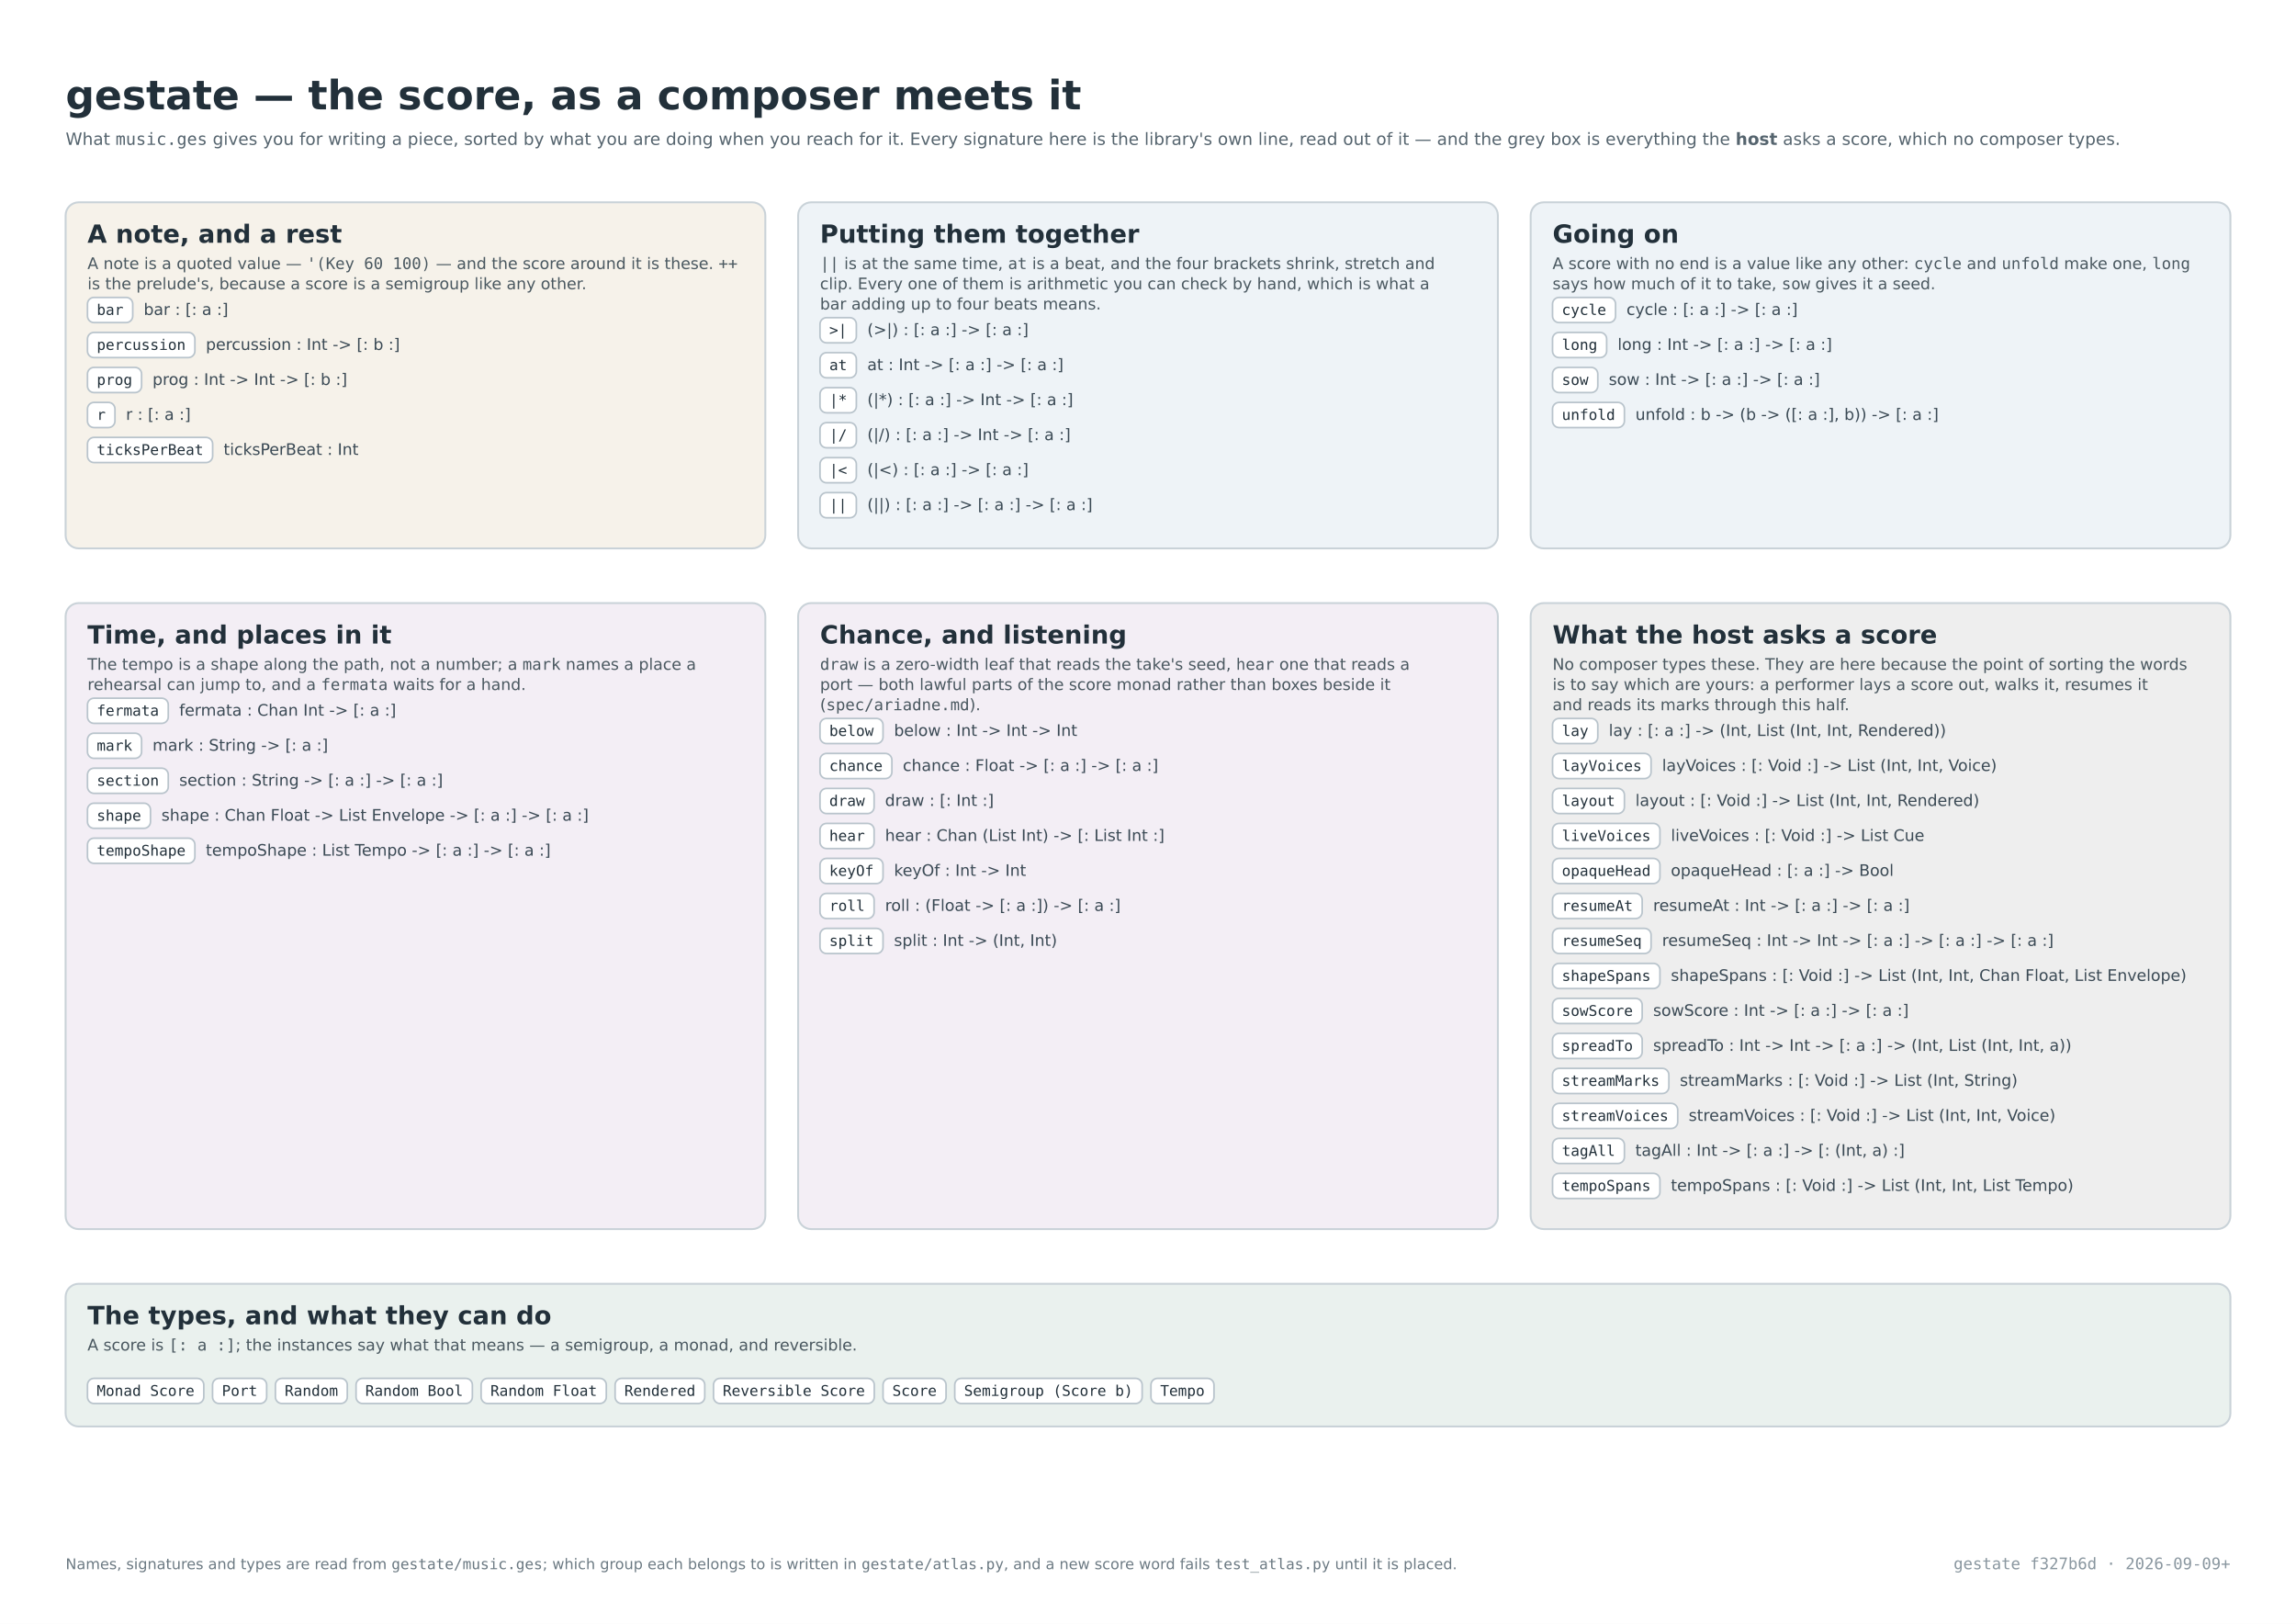
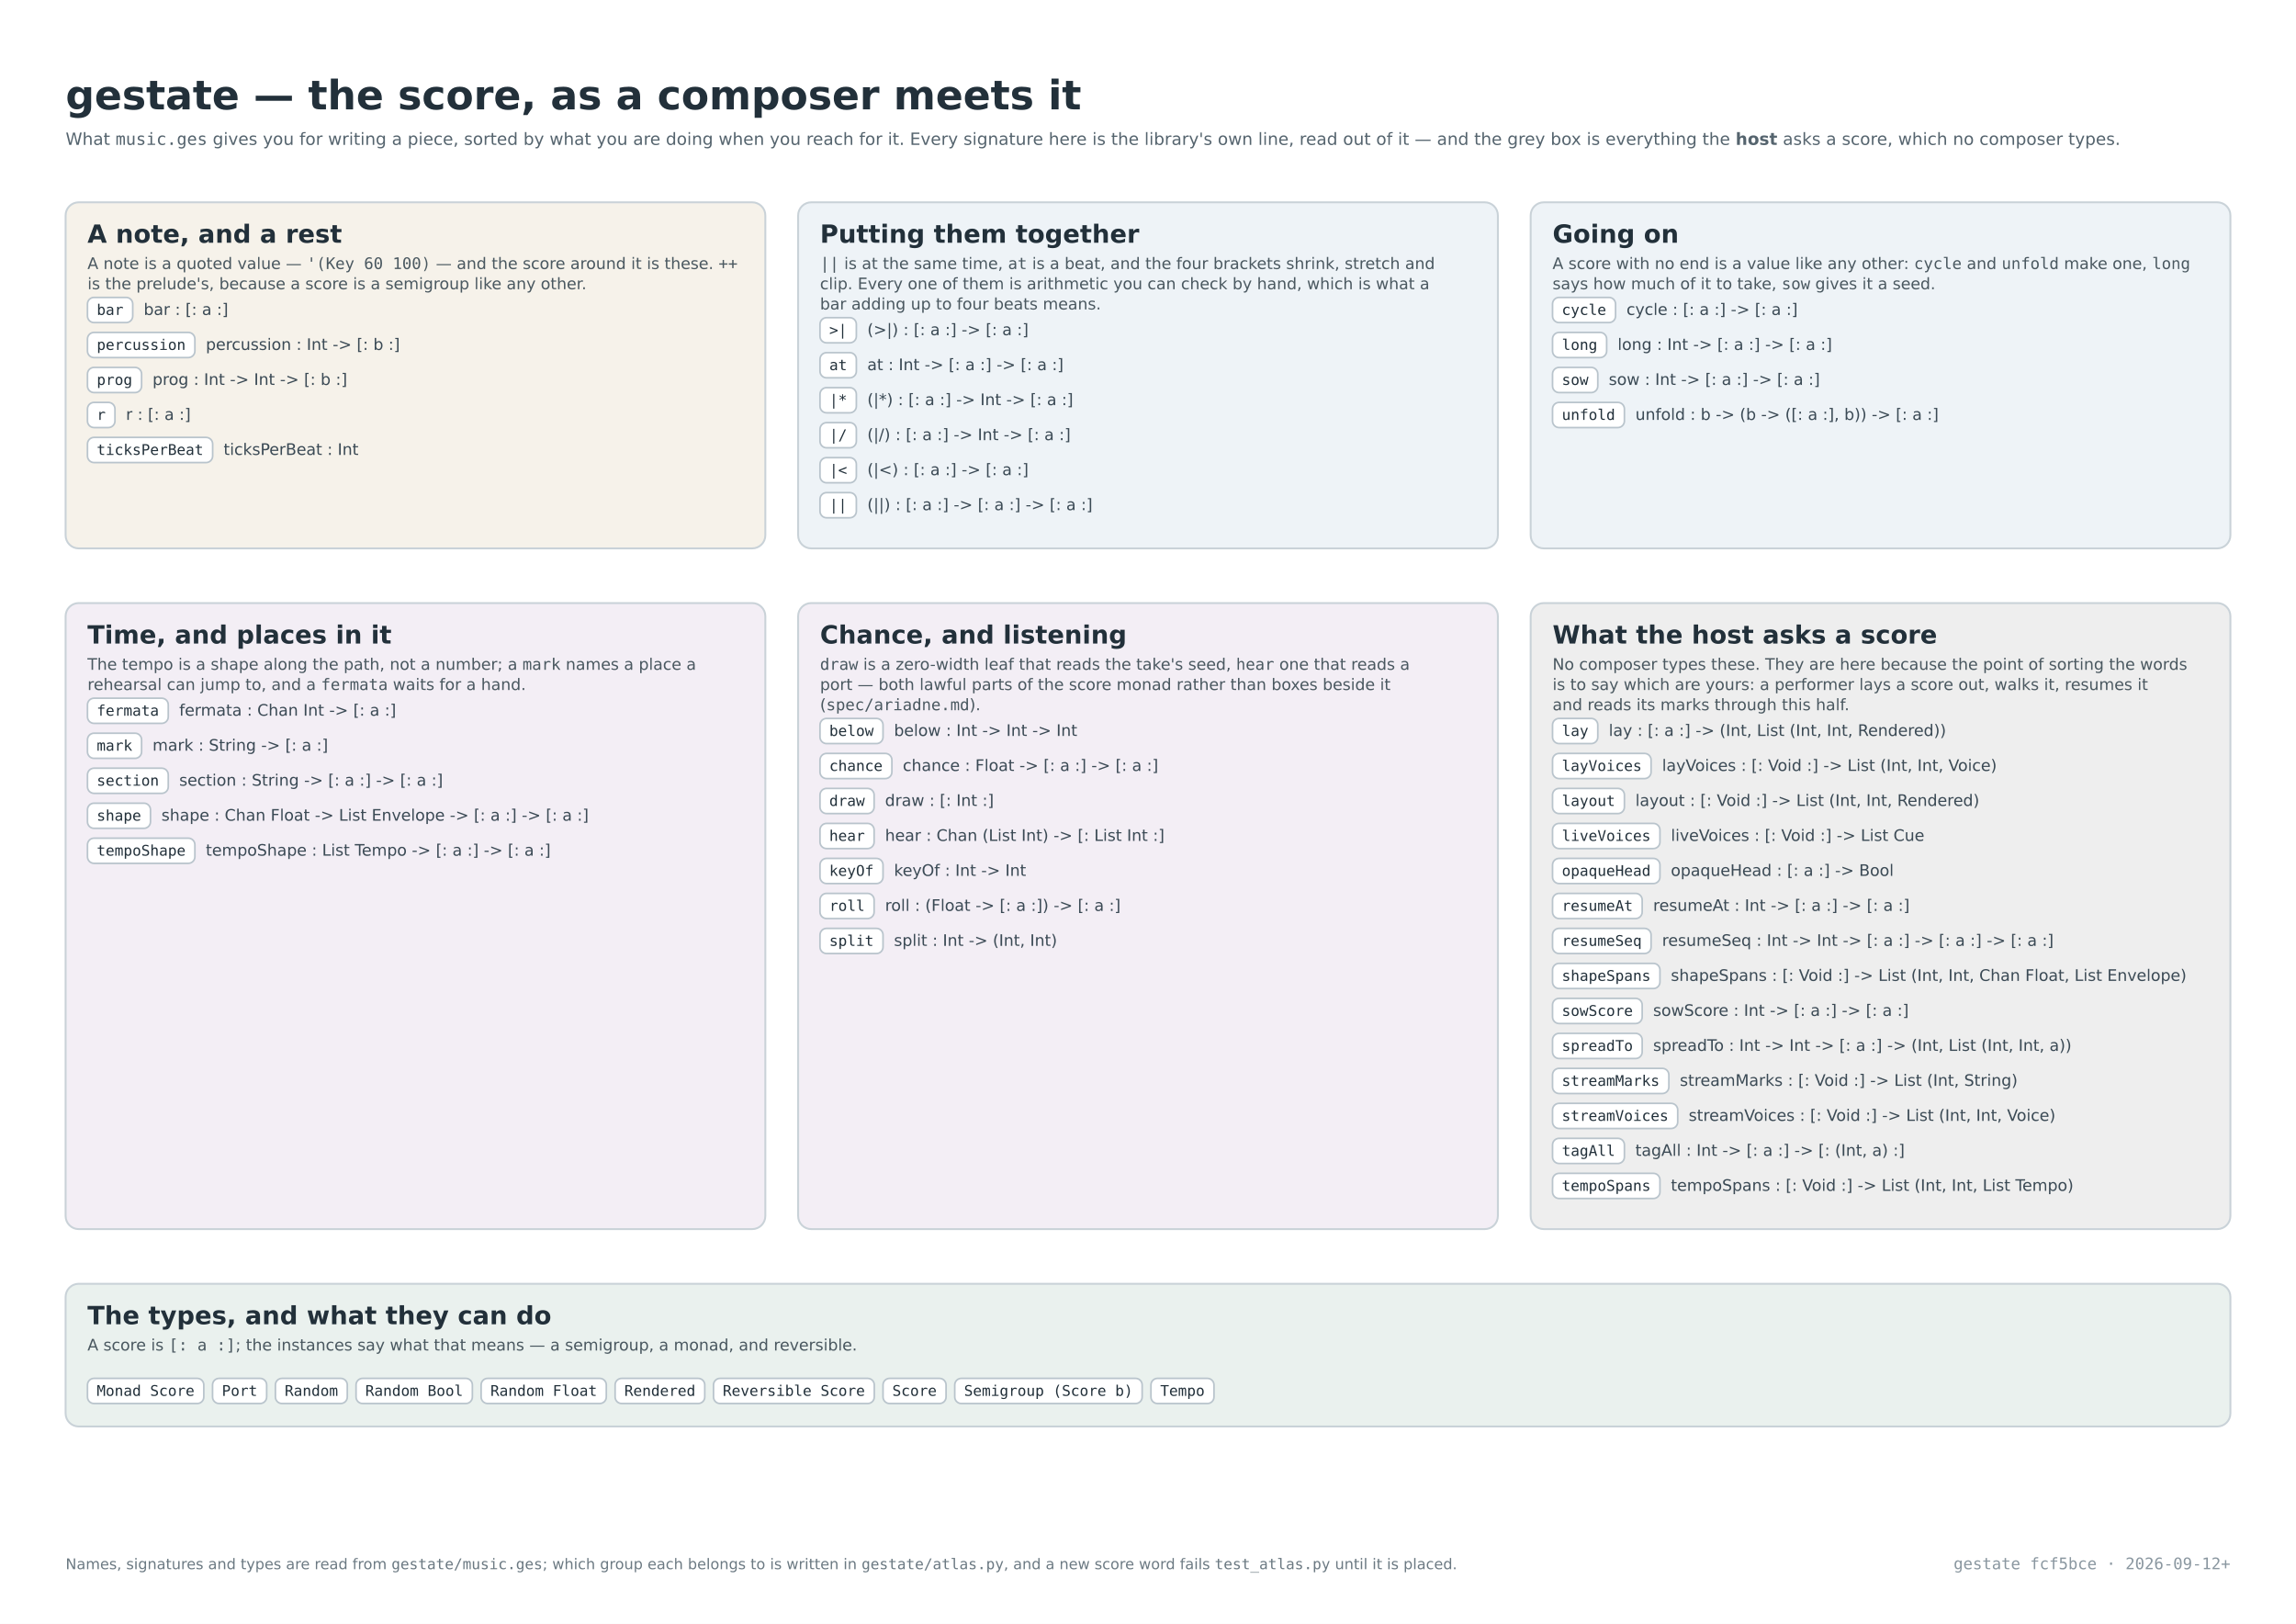
<svg xmlns="http://www.w3.org/2000/svg" width="420mm" height="297mm" viewBox="0 0 420 297">
  <defs>
    <marker id="tip" viewBox="0 0 10 10" refX="9" refY="5" markerWidth="5" markerHeight="5" orient="auto-start-reverse">
      <path d="M 0 1 L 9 5 L 0 9 z" fill="#3b4a55" />
    </marker>
  </defs>
  <style>
  text { font-family: 'DejaVu Sans', Verdana, sans-serif; fill: #22303a; }
  .mono, .chiptext { font-family: 'DejaVu Sans Mono', Consolas, monospace; }
  .title { font-size: 7.4px; font-weight: 700; }
  .subtitle { font-size: 3.1px; fill: #55646e; }
  .foot { font-size: 2.7px; fill: #6b7982; }
  .stamp { font-size: 2.9px; fill: #8a97a0; text-anchor: end; font-family: 'DejaVu Sans Mono', Consolas, monospace; }
  .lane { stroke: #c9d2d8; stroke-width: 0.35; }
  .lanetitle { font-size: 4.6px; font-weight: 700; }
  .step { font-size: 3.6px; font-weight: 700; }
  .stepnum { font-size: 3.2px; fill: #93a2ab; }
  .home { font-size: 2.6px; fill: #6b7982; text-anchor: end; }
  .refuses { font-size: 2.6px; fill: #8a5a5a; }
  .note { font-size: 2.9px; fill: #4a5860; }
  .extra { font-size: 2.9px; fill: #3b4a55; }
  .chip { fill: #ffffff; stroke: #b9c4cc; stroke-width: 0.3; }
  .chiptext { font-size: 2.7px; text-anchor: middle; }
  .edge { stroke: #3b4a55; stroke-width: 0.55; fill: none; }
  .edgetext { font-size: 2.7px; fill: #3b4a55; text-anchor: middle; }
</style>
  <rect x="0" y="0" width="420" height="297" fill="#ffffff" />
  <text class="title" x="12.00" y="20.00">gestate — the score, as a composer meets it</text>
  <text class="subtitle" x="12.00" y="26.50">What <tspan class="mono">music.ges</tspan> gives you for writing a piece, sorted by what you are doing when you reach for it. Every signature here is the library's own line, read out of it — and the grey box is everything the <tspan font-weight="700">host</tspan> asks a score, which no composer types.</text>
  <text class="foot" x="12.00" y="287.00">Names, signatures and types are read from <tspan class="mono">gestate/music.ges</tspan>; which group each belongs to is written in <tspan class="mono">gestate/atlas.py</tspan>, and a new score word fails <tspan class="mono">test_atlas.py</tspan> until it is placed.</text>
-   <text class="stamp" x="408.00" y="287.00">gestate f327b6d · 2026-09-09+</text>
+   <text class="stamp" x="408.00" y="287.00">gestate fcf5bce · 2026-09-12+</text>
  <rect class="lane" x="12.00" y="37.00" width="128.00" height="63.30" rx="2.4" style="fill:#f6f2ea" />
  <text class="lanetitle" x="16.00" y="44.40">A note, and a rest</text>
  <text class="note" x="16.00" y="49.20">A note is a quoted value — <tspan class="mono">'(Key 60 100)</tspan> — and the score around it is these. <tspan class="mono">++</tspan>
  </text>
  <text class="note" x="16.00" y="52.90">is the prelude's, because a score is a semigroup like any other.</text>
  <rect class="chip" x="16.00" y="54.40" width="8.28" height="4.6" rx="1.2" />
  <text class="chiptext" x="20.14" y="57.60">bar</text>
  <text class="extra" x="26.28" y="57.60">bar : [: a :]</text>
  <rect class="chip" x="16.00" y="60.80" width="19.65" height="4.6" rx="1.2" />
  <text class="chiptext" x="25.83" y="64.00">percussion</text>
  <text class="extra" x="37.65" y="64.00">percussion : Int -&gt; [: b :]</text>
  <rect class="chip" x="16.00" y="67.20" width="9.90" height="4.6" rx="1.2" />
  <text class="chiptext" x="20.95" y="70.40">prog</text>
  <text class="extra" x="27.90" y="70.40">prog : Int -&gt; Int -&gt; [: b :]</text>
  <rect class="chip" x="16.00" y="73.60" width="5.03" height="4.6" rx="1.2" />
  <text class="chiptext" x="18.51" y="76.80">r</text>
  <text class="extra" x="23.03" y="76.80">r : [: a :]</text>
  <rect class="chip" x="16.00" y="80.00" width="22.90" height="4.6" rx="1.2" />
  <text class="chiptext" x="27.45" y="83.20">ticksPerBeat</text>
  <text class="extra" x="40.90" y="83.20">ticksPerBeat : Int</text>
  <rect class="lane" x="146.00" y="37.00" width="128.00" height="63.30" rx="2.4" style="fill:#eef3f7" />
  <text class="lanetitle" x="150.00" y="44.40">Putting them together</text>
  <text class="note" x="150.00" y="49.20">
    <tspan class="mono">||</tspan> is at the same time, <tspan class="mono">at</tspan> is a beat, and the four brackets shrink, stretch and</text>
  <text class="note" x="150.00" y="52.90">clip. Every one of them is arithmetic you can check by hand, which is what a</text>
  <text class="note" x="150.00" y="56.60">bar adding up to four beats means.</text>
  <rect class="chip" x="150.00" y="58.10" width="6.65" height="4.6" rx="1.2" />
  <text class="chiptext" x="153.33" y="61.30">&gt;|</text>
  <text class="extra" x="158.65" y="61.30">(&gt;|) : [: a :] -&gt; [: a :]</text>
  <rect class="chip" x="150.00" y="64.50" width="6.65" height="4.6" rx="1.2" />
  <text class="chiptext" x="153.33" y="67.70">at</text>
  <text class="extra" x="158.65" y="67.70">at : Int -&gt; [: a :] -&gt; [: a :]</text>
  <rect class="chip" x="150.00" y="70.90" width="6.65" height="4.6" rx="1.2" />
  <text class="chiptext" x="153.33" y="74.10">|*</text>
  <text class="extra" x="158.65" y="74.10">(|*) : [: a :] -&gt; Int -&gt; [: a :]</text>
  <rect class="chip" x="150.00" y="77.30" width="6.65" height="4.6" rx="1.2" />
  <text class="chiptext" x="153.33" y="80.50">|/</text>
  <text class="extra" x="158.65" y="80.50">(|/) : [: a :] -&gt; Int -&gt; [: a :]</text>
  <rect class="chip" x="150.00" y="83.70" width="6.65" height="4.6" rx="1.2" />
  <text class="chiptext" x="153.33" y="86.90">|&lt;</text>
  <text class="extra" x="158.65" y="86.90">(|&lt;) : [: a :] -&gt; [: a :]</text>
  <rect class="chip" x="150.00" y="90.10" width="6.65" height="4.6" rx="1.2" />
  <text class="chiptext" x="153.33" y="93.30">||</text>
  <text class="extra" x="158.65" y="93.30">(||) : [: a :] -&gt; [: a :] -&gt; [: a :]</text>
  <rect class="lane" x="280.00" y="37.00" width="128.00" height="63.30" rx="2.4" style="fill:#eef3f7" />
  <text class="lanetitle" x="284.00" y="44.40">Going on</text>
  <text class="note" x="284.00" y="49.20">A score with no end is a value like any other: <tspan class="mono">cycle</tspan> and <tspan class="mono">unfold</tspan> make one, <tspan class="mono">long</tspan>
  </text>
  <text class="note" x="284.00" y="52.90">says how much of it to take, <tspan class="mono">sow</tspan> gives it a seed.</text>
  <rect class="chip" x="284.00" y="54.40" width="11.53" height="4.6" rx="1.2" />
  <text class="chiptext" x="289.76" y="57.60">cycle</text>
  <text class="extra" x="297.53" y="57.60">cycle : [: a :] -&gt; [: a :]</text>
  <rect class="chip" x="284.00" y="60.80" width="9.90" height="4.6" rx="1.2" />
  <text class="chiptext" x="288.95" y="64.00">long</text>
  <text class="extra" x="295.90" y="64.00">long : Int -&gt; [: a :] -&gt; [: a :]</text>
  <rect class="chip" x="284.00" y="67.20" width="8.28" height="4.6" rx="1.2" />
  <text class="chiptext" x="288.14" y="70.40">sow</text>
  <text class="extra" x="294.28" y="70.40">sow : Int -&gt; [: a :] -&gt; [: a :]</text>
  <rect class="chip" x="284.00" y="73.60" width="13.15" height="4.6" rx="1.2" />
  <text class="chiptext" x="290.58" y="76.80">unfold</text>
  <text class="extra" x="299.15" y="76.80">unfold : b -&gt; (b -&gt; ([: a :], b)) -&gt; [: a :]</text>
  <rect class="lane" x="12.00" y="110.30" width="128.00" height="114.50" rx="2.4" style="fill:#f3eef5" />
  <text class="lanetitle" x="16.00" y="117.70">Time, and places in it</text>
  <text class="note" x="16.00" y="122.50">The tempo is a shape along the path, not a number; a <tspan class="mono">mark</tspan> names a place a</text>
  <text class="note" x="16.00" y="126.20">rehearsal can jump to, and a <tspan class="mono">fermata</tspan> waits for a hand.</text>
  <rect class="chip" x="16.00" y="127.70" width="14.78" height="4.6" rx="1.2" />
  <text class="chiptext" x="23.39" y="130.90">fermata</text>
  <text class="extra" x="32.78" y="130.90">fermata : Chan Int -&gt; [: a :]</text>
  <rect class="chip" x="16.00" y="134.10" width="9.90" height="4.6" rx="1.2" />
  <text class="chiptext" x="20.95" y="137.30">mark</text>
  <text class="extra" x="27.90" y="137.30">mark : String -&gt; [: a :]</text>
  <rect class="chip" x="16.00" y="140.50" width="14.78" height="4.6" rx="1.2" />
  <text class="chiptext" x="23.39" y="143.70">section</text>
  <text class="extra" x="32.78" y="143.70">section : String -&gt; [: a :] -&gt; [: a :]</text>
  <rect class="chip" x="16.00" y="146.90" width="11.53" height="4.6" rx="1.2" />
  <text class="chiptext" x="21.76" y="150.10">shape</text>
  <text class="extra" x="29.53" y="150.10">shape : Chan Float -&gt; List Envelope -&gt; [: a :] -&gt; [: a :]</text>
  <rect class="chip" x="16.00" y="153.30" width="19.65" height="4.6" rx="1.2" />
  <text class="chiptext" x="25.83" y="156.50">tempoShape</text>
  <text class="extra" x="37.65" y="156.50">tempoShape : List Tempo -&gt; [: a :] -&gt; [: a :]</text>
  <rect class="lane" x="146.00" y="110.30" width="128.00" height="114.50" rx="2.4" style="fill:#f3eef5" />
  <text class="lanetitle" x="150.00" y="117.70">Chance, and listening</text>
  <text class="note" x="150.00" y="122.50">
    <tspan class="mono">draw</tspan> is a zero-width leaf that reads the take's seed, <tspan class="mono">hear</tspan> one that reads a</text>
  <text class="note" x="150.00" y="126.20">port — both lawful parts of the score monad rather than boxes beside it</text>
  <text class="note" x="150.00" y="129.90">(<tspan class="mono">spec/ariadne.md</tspan>).</text>
  <rect class="chip" x="150.00" y="131.40" width="11.53" height="4.6" rx="1.2" />
  <text class="chiptext" x="155.76" y="134.60">below</text>
  <text class="extra" x="163.53" y="134.60">below : Int -&gt; Int -&gt; Int</text>
  <rect class="chip" x="150.00" y="137.80" width="13.15" height="4.6" rx="1.2" />
  <text class="chiptext" x="156.58" y="141.00">chance</text>
  <text class="extra" x="165.15" y="141.00">chance : Float -&gt; [: a :] -&gt; [: a :]</text>
  <rect class="chip" x="150.00" y="144.20" width="9.90" height="4.6" rx="1.2" />
  <text class="chiptext" x="154.95" y="147.40">draw</text>
  <text class="extra" x="161.90" y="147.40">draw : [: Int :]</text>
  <rect class="chip" x="150.00" y="150.60" width="9.90" height="4.6" rx="1.2" />
  <text class="chiptext" x="154.95" y="153.80">hear</text>
  <text class="extra" x="161.90" y="153.80">hear : Chan (List Int) -&gt; [: List Int :]</text>
  <rect class="chip" x="150.00" y="157.00" width="11.53" height="4.6" rx="1.2" />
  <text class="chiptext" x="155.76" y="160.20">keyOf</text>
  <text class="extra" x="163.53" y="160.20">keyOf : Int -&gt; Int</text>
  <rect class="chip" x="150.00" y="163.40" width="9.90" height="4.6" rx="1.2" />
  <text class="chiptext" x="154.95" y="166.60">roll</text>
  <text class="extra" x="161.90" y="166.60">roll : (Float -&gt; [: a :]) -&gt; [: a :]</text>
  <rect class="chip" x="150.00" y="169.80" width="11.53" height="4.6" rx="1.2" />
  <text class="chiptext" x="155.76" y="173.00">split</text>
  <text class="extra" x="163.53" y="173.00">split : Int -&gt; (Int, Int)</text>
  <rect class="lane" x="280.00" y="110.30" width="128.00" height="114.50" rx="2.4" style="fill:#eeeeee" />
  <text class="lanetitle" x="284.00" y="117.70">What the host asks a score</text>
  <text class="note" x="284.00" y="122.50">No composer types these. They are here because the point of sorting the words</text>
  <text class="note" x="284.00" y="126.20">is to say which are yours: a performer lays a score out, walks it, resumes it</text>
  <text class="note" x="284.00" y="129.90">and reads its marks through this half.</text>
  <rect class="chip" x="284.00" y="131.40" width="8.28" height="4.6" rx="1.2" />
  <text class="chiptext" x="288.14" y="134.60">lay</text>
  <text class="extra" x="294.28" y="134.60">lay : [: a :] -&gt; (Int, List (Int, Int, Rendered))</text>
  <rect class="chip" x="284.00" y="137.80" width="18.03" height="4.6" rx="1.2" />
  <text class="chiptext" x="293.01" y="141.00">layVoices</text>
  <text class="extra" x="304.03" y="141.00">layVoices : [: Void :] -&gt; List (Int, Int, Voice)</text>
  <rect class="chip" x="284.00" y="144.20" width="13.15" height="4.6" rx="1.2" />
  <text class="chiptext" x="290.58" y="147.40">layout</text>
  <text class="extra" x="299.15" y="147.40">layout : [: Void :] -&gt; List (Int, Int, Rendered)</text>
  <rect class="chip" x="284.00" y="150.60" width="19.65" height="4.6" rx="1.2" />
  <text class="chiptext" x="293.83" y="153.80">liveVoices</text>
  <text class="extra" x="305.65" y="153.80">liveVoices : [: Void :] -&gt; List Cue</text>
  <rect class="chip" x="284.00" y="157.00" width="19.65" height="4.6" rx="1.2" />
  <text class="chiptext" x="293.83" y="160.20">opaqueHead</text>
  <text class="extra" x="305.65" y="160.20">opaqueHead : [: a :] -&gt; Bool</text>
  <rect class="chip" x="284.00" y="163.40" width="16.40" height="4.6" rx="1.2" />
  <text class="chiptext" x="292.20" y="166.60">resumeAt</text>
  <text class="extra" x="302.40" y="166.60">resumeAt : Int -&gt; [: a :] -&gt; [: a :]</text>
  <rect class="chip" x="284.00" y="169.80" width="18.03" height="4.6" rx="1.2" />
  <text class="chiptext" x="293.01" y="173.00">resumeSeq</text>
  <text class="extra" x="304.03" y="173.00">resumeSeq : Int -&gt; Int -&gt; [: a :] -&gt; [: a :] -&gt; [: a :]</text>
  <rect class="chip" x="284.00" y="176.20" width="19.65" height="4.6" rx="1.2" />
  <text class="chiptext" x="293.83" y="179.40">shapeSpans</text>
  <text class="extra" x="305.65" y="179.40">shapeSpans : [: Void :] -&gt; List (Int, Int, Chan Float, List Envelope)</text>
  <rect class="chip" x="284.00" y="182.60" width="16.40" height="4.6" rx="1.2" />
  <text class="chiptext" x="292.20" y="185.80">sowScore</text>
  <text class="extra" x="302.40" y="185.80">sowScore : Int -&gt; [: a :] -&gt; [: a :]</text>
  <rect class="chip" x="284.00" y="189.00" width="16.40" height="4.6" rx="1.2" />
  <text class="chiptext" x="292.20" y="192.20">spreadTo</text>
  <text class="extra" x="302.40" y="192.20">spreadTo : Int -&gt; Int -&gt; [: a :] -&gt; (Int, List (Int, Int, a))</text>
  <rect class="chip" x="284.00" y="195.40" width="21.28" height="4.6" rx="1.2" />
  <text class="chiptext" x="294.64" y="198.60">streamMarks</text>
  <text class="extra" x="307.28" y="198.60">streamMarks : [: Void :] -&gt; List (Int, String)</text>
  <rect class="chip" x="284.00" y="201.80" width="22.90" height="4.6" rx="1.2" />
  <text class="chiptext" x="295.45" y="205.00">streamVoices</text>
  <text class="extra" x="308.90" y="205.00">streamVoices : [: Void :] -&gt; List (Int, Int, Voice)</text>
  <rect class="chip" x="284.00" y="208.20" width="13.15" height="4.6" rx="1.2" />
  <text class="chiptext" x="290.58" y="211.40">tagAll</text>
  <text class="extra" x="299.15" y="211.40">tagAll : Int -&gt; [: a :] -&gt; [: (Int, a) :]</text>
  <rect class="chip" x="284.00" y="214.60" width="19.65" height="4.6" rx="1.2" />
  <text class="chiptext" x="293.83" y="217.80">tempoSpans</text>
  <text class="extra" x="305.65" y="217.80">tempoSpans : [: Void :] -&gt; List (Int, Int, List Tempo)</text>
  <rect class="lane" x="12.00" y="234.80" width="396.00" height="26.10" rx="2.4" style="fill:#eaf1ee" />
  <text class="lanetitle" x="16.00" y="242.20">The types, and what they can do</text>
  <text class="note" x="16.00" y="247.00">A score is <tspan class="mono">[: a :]</tspan>; the instances say what that means — a semigroup, a monad, and reversible.</text>
  <rect class="chip" x="16.00" y="252.10" width="21.28" height="4.6" rx="1.2" />
  <text class="chiptext" x="26.64" y="255.30">Monad Score</text>
  <rect class="chip" x="38.88" y="252.10" width="9.90" height="4.6" rx="1.2" />
  <text class="chiptext" x="43.83" y="255.30">Port</text>
  <rect class="chip" x="50.38" y="252.10" width="13.15" height="4.6" rx="1.2" />
  <text class="chiptext" x="56.96" y="255.30">Random</text>
  <rect class="chip" x="65.13" y="252.10" width="21.28" height="4.6" rx="1.2" />
  <text class="chiptext" x="75.77" y="255.30">Random Bool</text>
  <rect class="chip" x="88.01" y="252.10" width="22.90" height="4.6" rx="1.2" />
  <text class="chiptext" x="99.47" y="255.30">Random Float</text>
  <rect class="chip" x="112.52" y="252.10" width="16.40" height="4.6" rx="1.2" />
  <text class="chiptext" x="120.72" y="255.30">Rendered</text>
  <rect class="chip" x="130.52" y="252.10" width="29.41" height="4.6" rx="1.2" />
  <text class="chiptext" x="145.22" y="255.30">Reversible Score</text>
  <rect class="chip" x="161.53" y="252.10" width="11.53" height="4.6" rx="1.2" />
  <text class="chiptext" x="167.29" y="255.30">Score</text>
  <rect class="chip" x="174.65" y="252.10" width="34.28" height="4.6" rx="1.2" />
  <text class="chiptext" x="191.80" y="255.30">Semigroup (Score b)</text>
  <rect class="chip" x="210.54" y="252.10" width="11.53" height="4.6" rx="1.2" />
  <text class="chiptext" x="216.30" y="255.30">Tempo</text>
</svg>
